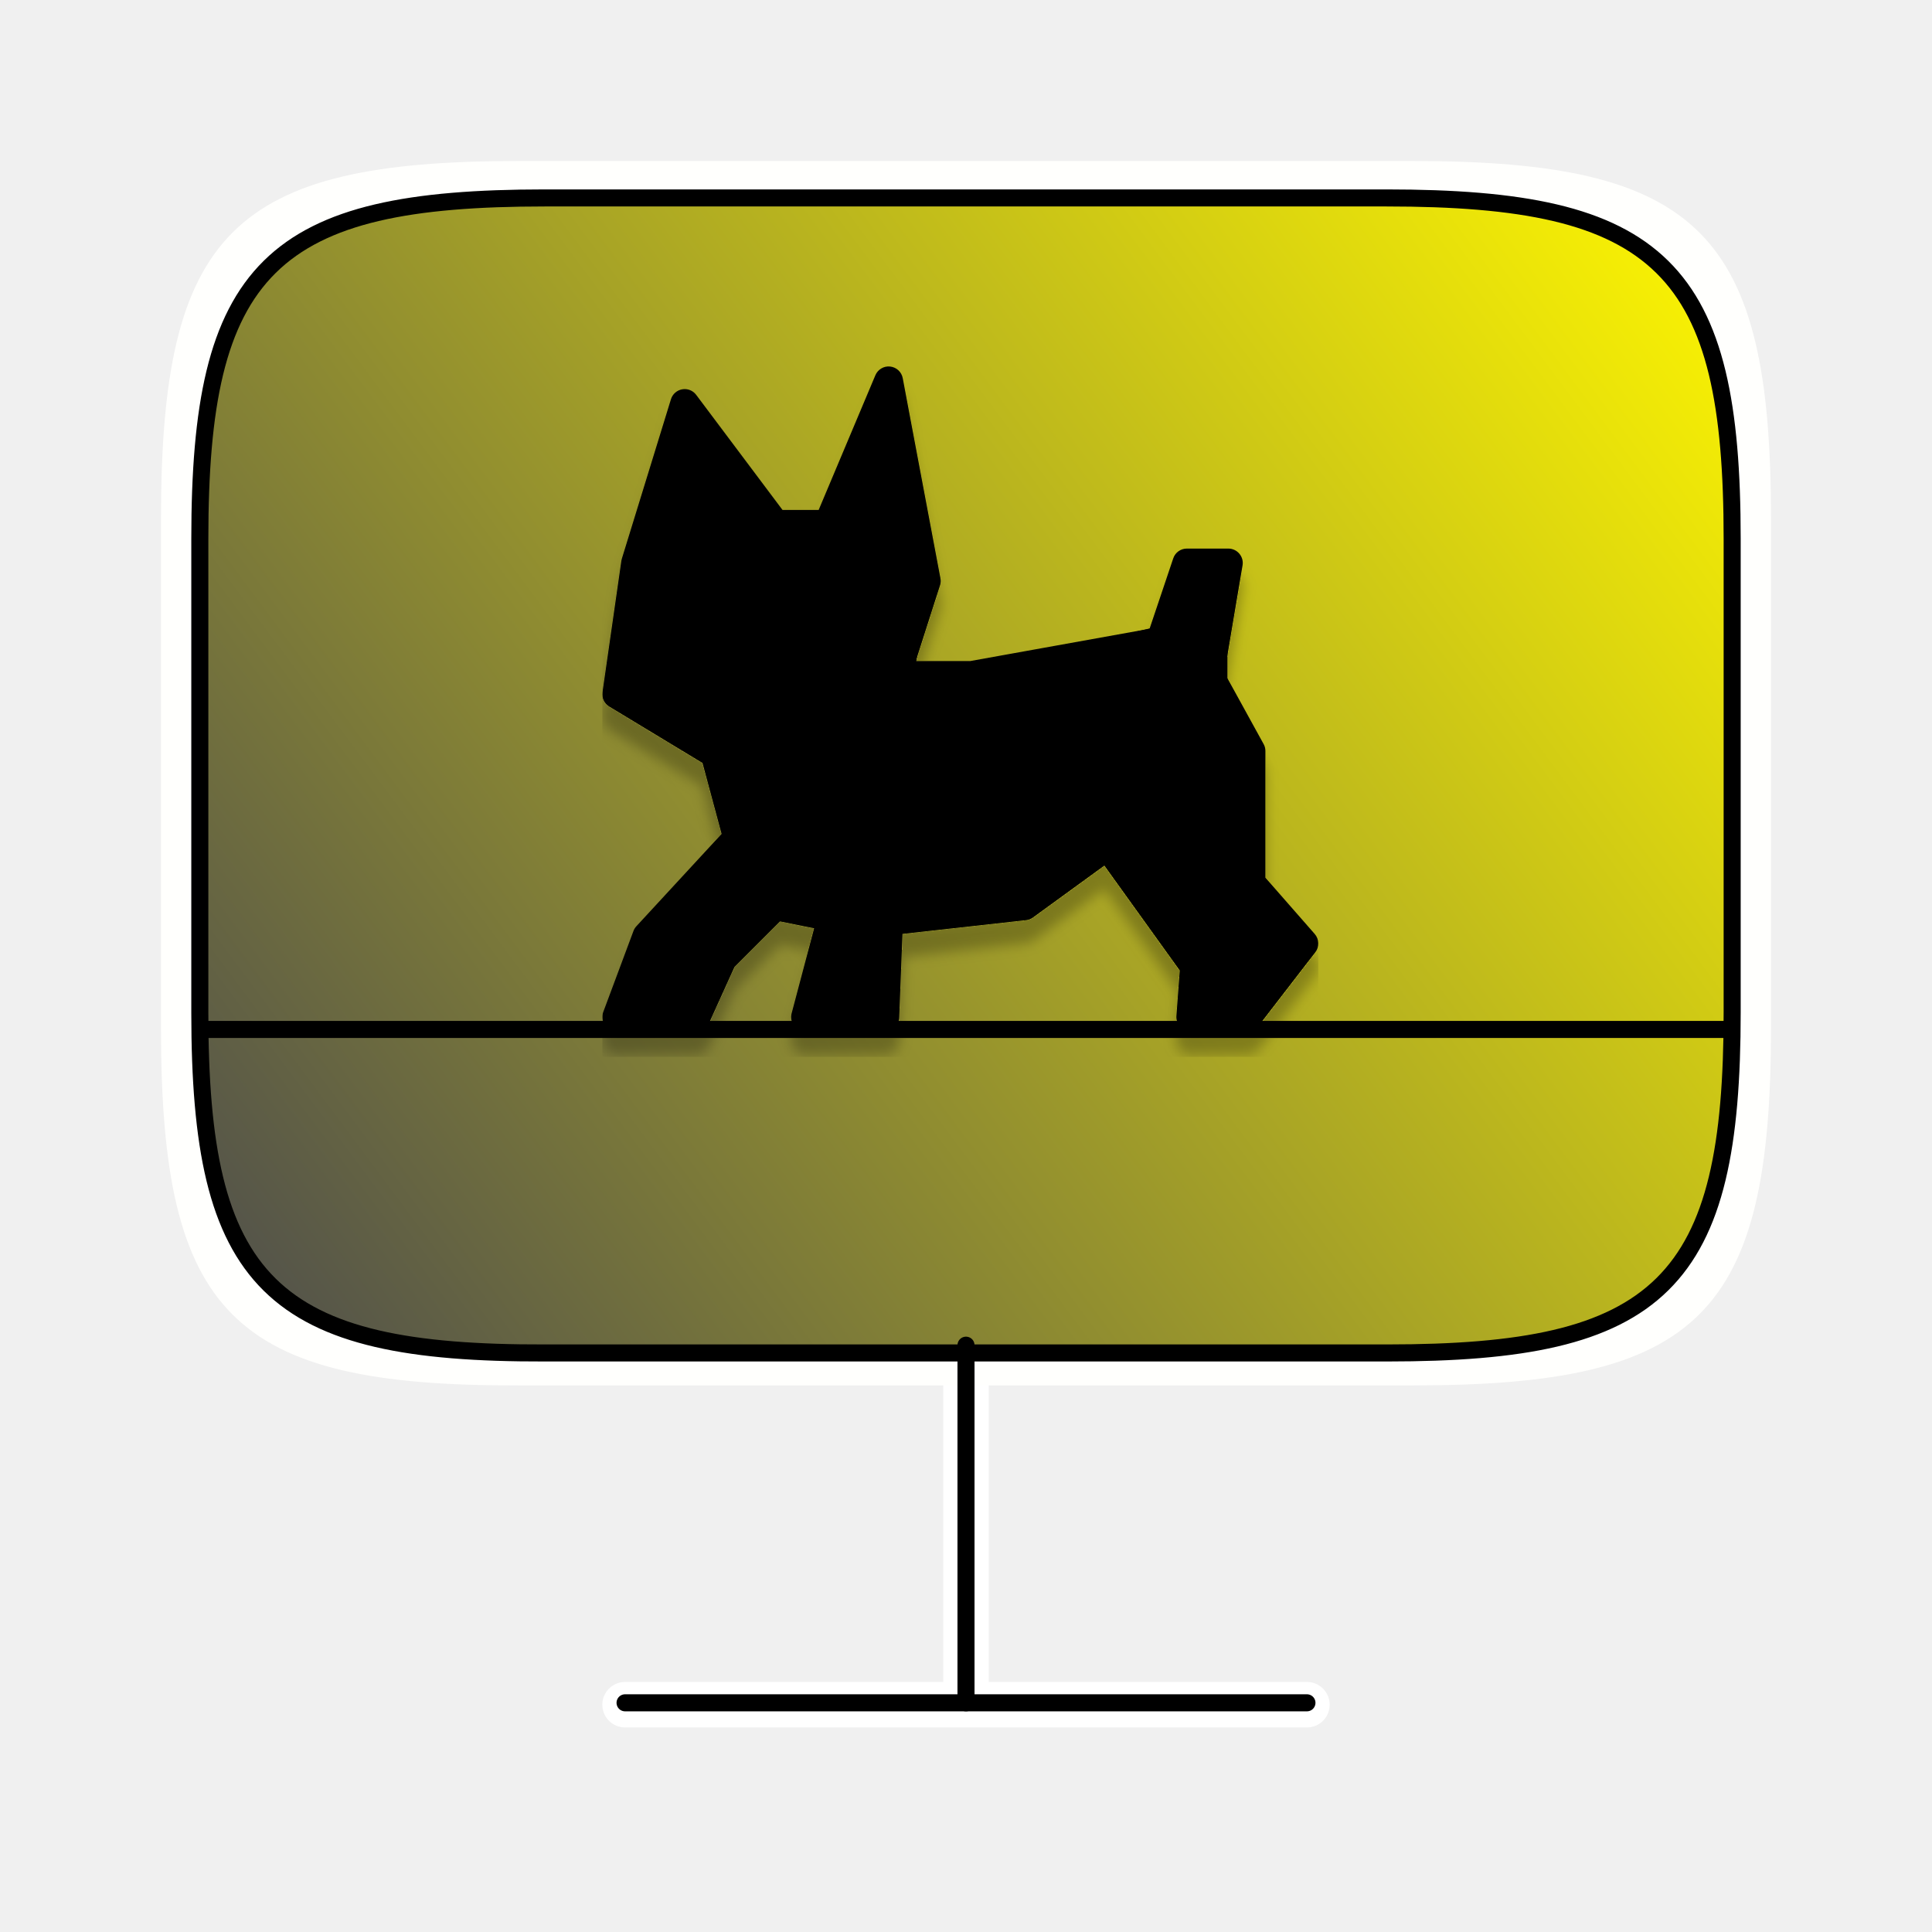
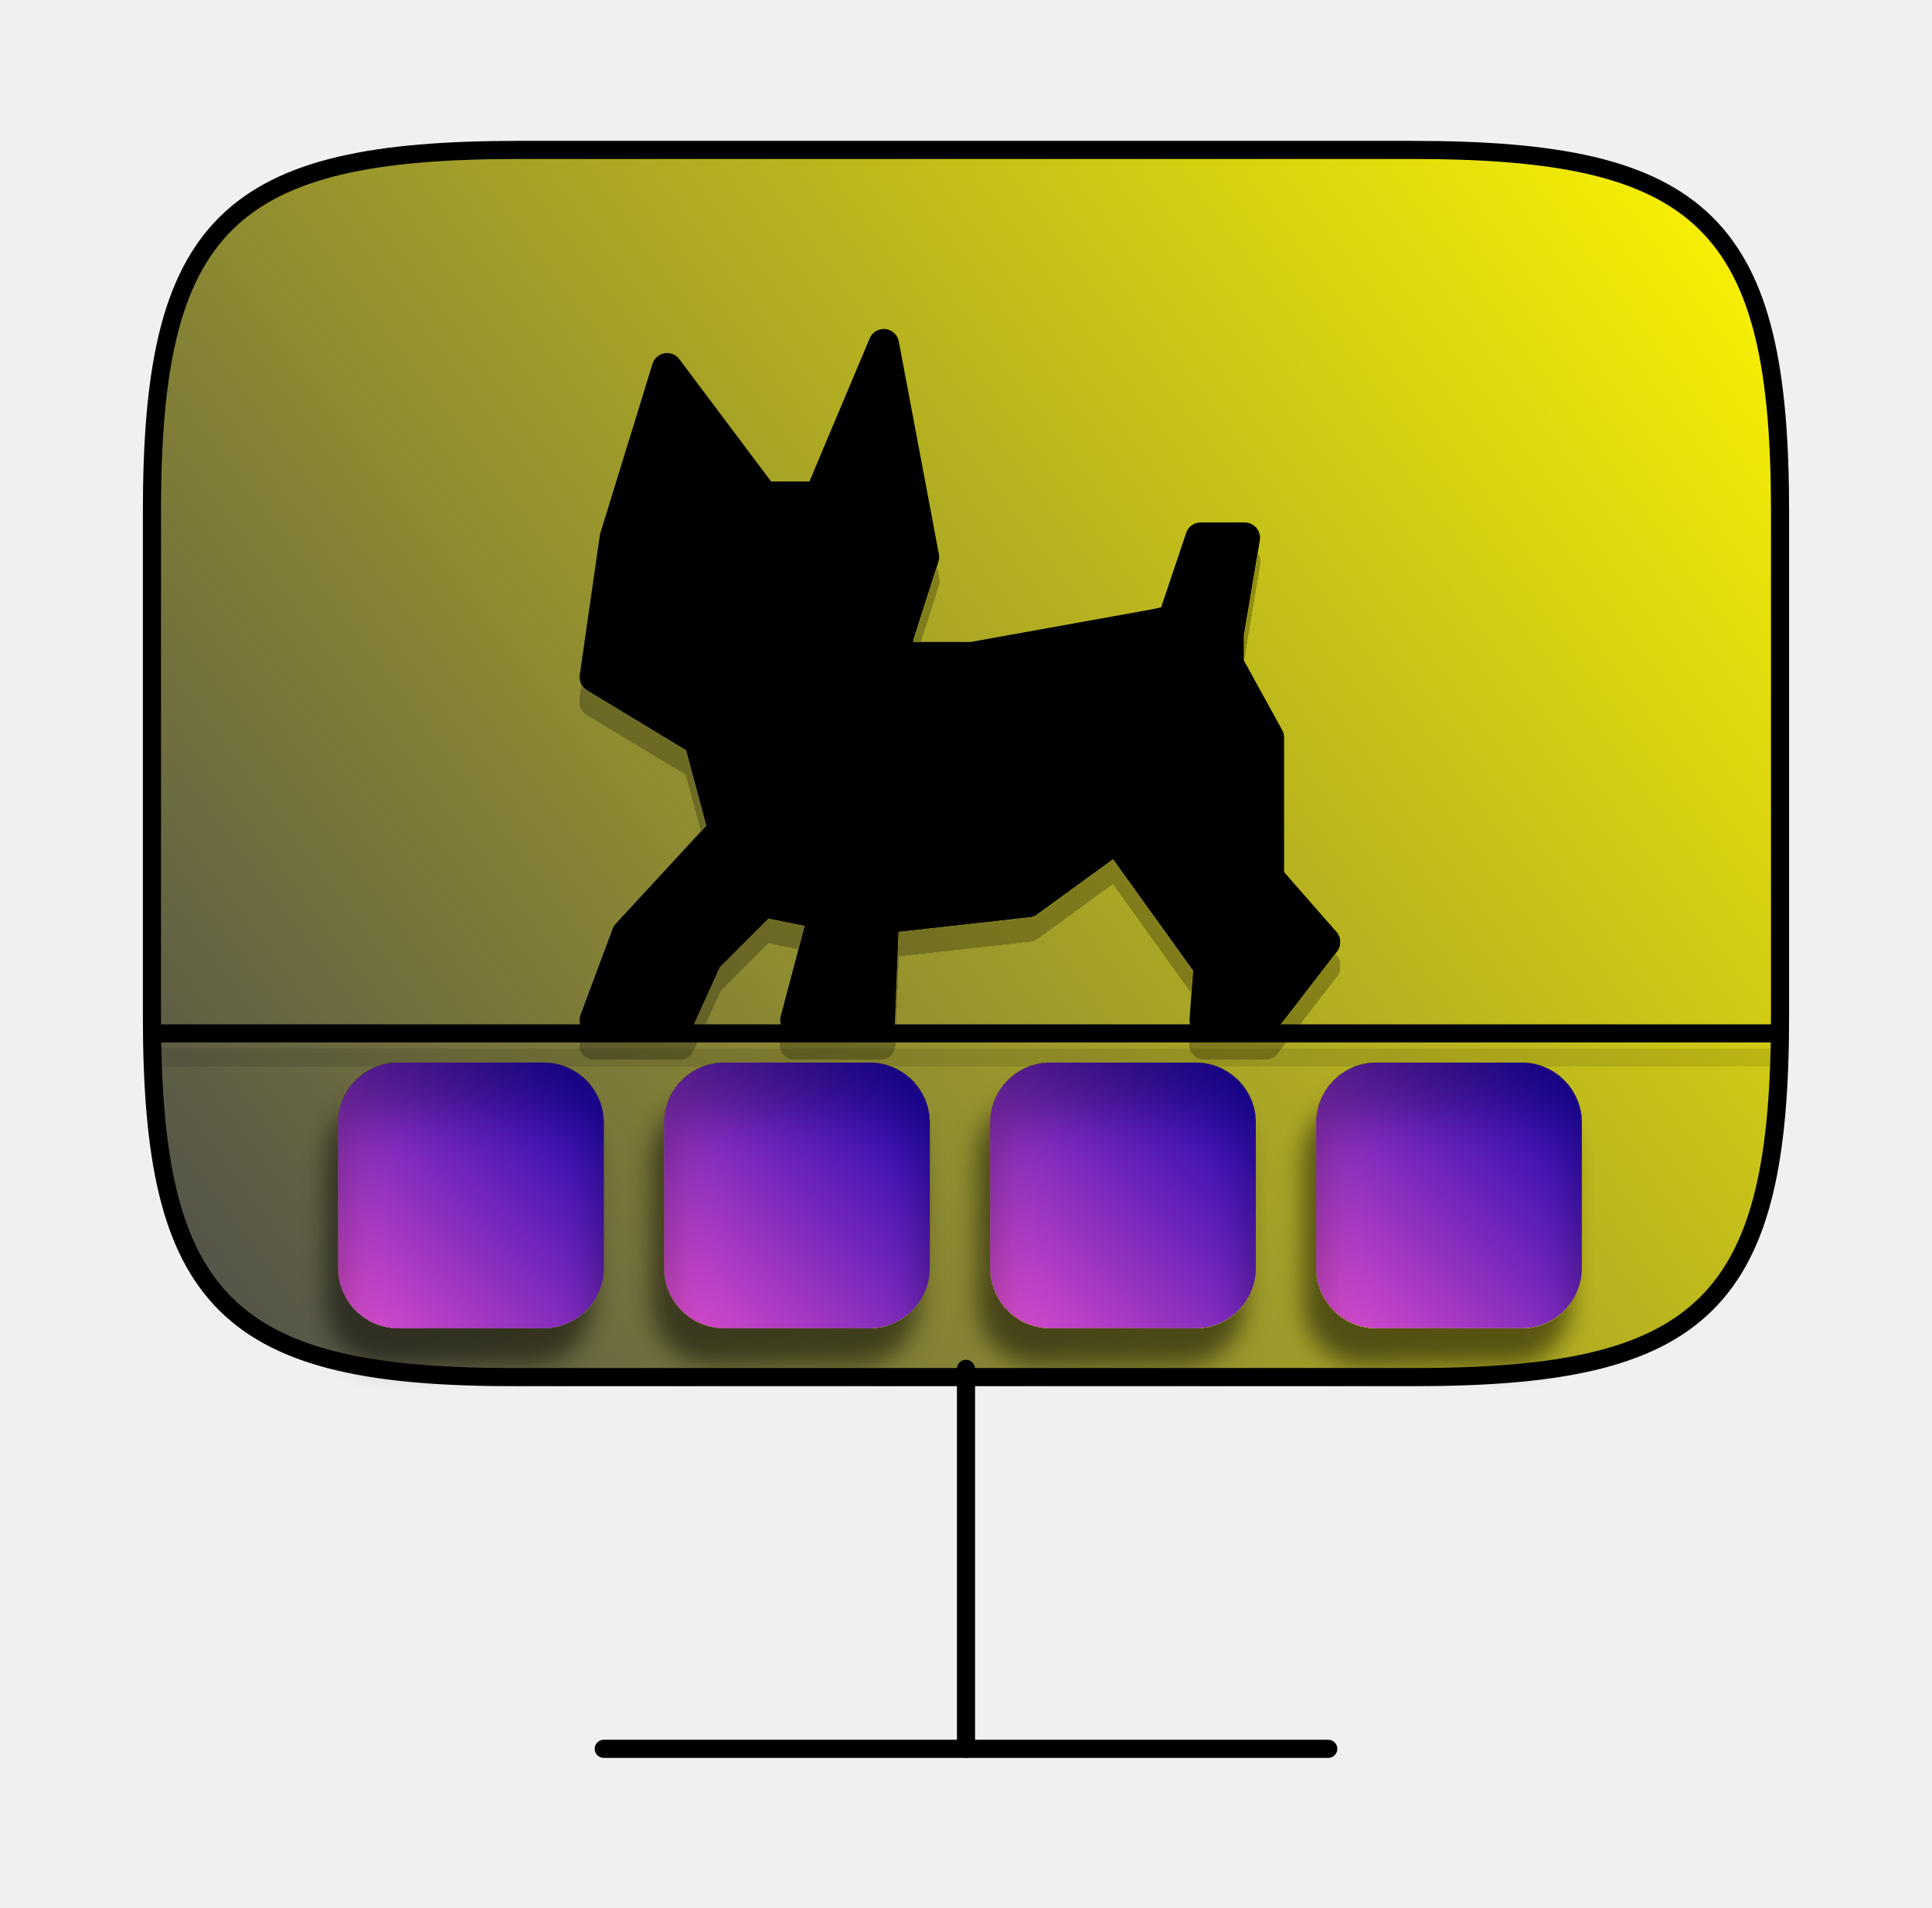
- <svg xmlns="http://www.w3.org/2000/svg" width="170" height="170" viewBox="0 0 170 170" fill="none">
-   <rect x="53" y="148" width="64" height="4" rx="2" fill="white" />
-   <rect x="83" y="121" width="4" height="29" fill="white" />
-   <path d="M45.617 14.167H124.312C149.529 14.167 155.833 20.471 155.833 45.617V90.454C155.833 115.671 149.529 121.904 124.383 121.904H45.617C20.471 121.975 14.167 115.671 14.167 90.525V45.617C14.167 20.471 20.471 14.167 45.617 14.167Z" fill="#FFFFFD" />
-   <path d="M122 17.417C133.86 17.417 141.572 18.862 146.26 23.483C150.952 28.108 152.416 35.715 152.416 47.397V89.069C152.416 100.783 150.952 108.391 146.268 113.007C141.588 117.62 133.892 119.049 122.067 119.049H47.933V119.049C36.107 119.081 28.412 117.653 23.732 113.04C19.048 108.423 17.583 100.816 17.583 89.135V47.397C17.583 35.715 19.049 28.109 23.732 23.484C28.412 18.863 36.106 17.417 47.933 17.417H122Z" fill="url(#paint0_linear_20_32)" stroke="black" stroke-width="1.5" stroke-linecap="round" stroke-linejoin="round" />
-   <path d="M85 118.365V149.833" stroke="black" stroke-width="1.5" stroke-linecap="round" stroke-linejoin="round" />
-   <path d="M18.333 90.583H151.667" stroke="black" stroke-width="1.5" stroke-linecap="round" stroke-linejoin="round" />
-   <path d="M55 149.833H115" stroke="black" stroke-width="1.5" stroke-linecap="round" stroke-linejoin="round" />
-   <g clip-path="url(#clip0_20_32)">
-     <g filter="url(#filter0_d_20_32)">
-       <path d="M103.847 90.342C104.085 90.601 104.422 90.744 104.771 90.744H109.755C110.149 90.744 110.518 90.56 110.755 90.252L115.737 83.793C116.105 83.315 116.082 82.644 115.688 82.186L111.345 77.227V66.074C111.345 65.862 111.291 65.652 111.187 65.469L107.743 59.207L109.335 49.745C109.397 49.378 109.293 49.003 109.05 48.718C108.81 48.432 108.454 48.27 108.083 48.27H104.433C103.888 48.27 103.406 48.617 103.235 49.132L101.15 55.328L85.383 58.166H80.582L82.715 51.509C82.78 51.309 82.794 51.095 82.753 50.889L79.434 33.276C79.331 32.726 78.88 32.312 78.325 32.252C77.776 32.19 77.243 32.505 77.026 33.018L72.035 44.871H68.855L61.258 34.743C60.974 34.362 60.502 34.174 60.029 34.256C59.561 34.338 59.178 34.676 59.038 35.13L54.716 49.161C54.697 49.224 54.683 49.288 54.673 49.353L53.013 60.91C52.941 61.412 53.176 61.91 53.611 62.172L61.815 67.134L63.495 73.377L55.994 81.505C55.882 81.627 55.796 81.766 55.739 81.919L53.08 89.049C52.934 89.437 52.989 89.869 53.225 90.212C53.462 90.553 53.848 90.757 54.263 90.757H61.242C61.739 90.757 62.189 90.467 62.394 90.012L64.624 85.089L68.635 81.077L71.637 81.682L69.656 89.167C69.556 89.55 69.637 89.953 69.877 90.264C70.115 90.572 70.485 90.758 70.878 90.758H77.857C78.536 90.758 79.095 90.219 79.12 89.543L79.41 82.176L90.289 80.966C90.509 80.941 90.717 80.862 90.895 80.731L97.176 76.165L103.809 85.392L103.513 89.4C103.489 89.736 103.608 90.082 103.847 90.342ZM98.492 73.642C98.297 73.37 97.995 73.187 97.668 73.133C97.326 73.081 96.996 73.16 96.724 73.36L89.688 78.483L78.056 79.771C77.435 79.838 76.957 80.351 76.931 80.975L76.646 88.218H72.525L74.432 81.022C74.52 80.68 74.466 80.324 74.282 80.029C74.098 79.736 73.799 79.528 73.458 79.461L68.475 78.464C68.06 78.381 67.631 78.508 67.333 78.806L62.679 83.458C62.569 83.562 62.484 83.691 62.42 83.829L60.433 88.218H56.087L58.021 83.028L65.827 74.572C66.121 74.253 66.231 73.808 66.119 73.385L64.125 65.983C64.04 65.667 63.837 65.398 63.558 65.23L55.635 60.438L57.163 49.808L60.722 38.244L67.209 46.892C67.447 47.211 67.822 47.398 68.221 47.398H72.873C73.381 47.398 73.841 47.093 74.038 46.624L77.726 37.868L80.21 51.038L77.651 59.041C77.527 59.426 77.595 59.845 77.834 60.174C78.072 60.5 78.451 60.691 78.856 60.691H85.501C85.579 60.691 85.651 60.685 85.725 60.671L102.341 57.681C102.793 57.599 103.168 57.277 103.316 56.84L105.352 50.796H106.604L105.189 59.217C105.142 59.498 105.191 59.786 105.329 60.034L108.827 66.393V77.697C108.827 78.003 108.939 78.302 109.14 78.528L113.111 83.064L109.138 88.206H106.135L106.368 85.097C106.394 84.805 106.307 84.507 106.132 84.267L98.492 73.642Z" fill="black" />
+ <svg xmlns="http://www.w3.org/2000/svg" width="160" height="158" viewBox="0 0 160 158" fill="none">
+   <path d="M117 12.417C128.86 12.417 136.572 13.862 141.26 18.483C145.952 23.108 147.416 30.715 147.416 42.397V84.069C147.416 95.783 145.952 103.391 141.268 108.007C136.588 112.62 128.892 114.049 117.067 114.049H42.933V114.049C31.107 114.081 23.412 112.653 18.732 108.04C14.048 103.423 12.583 95.816 12.583 84.135V42.397C12.583 30.715 14.049 23.109 18.732 18.484C23.412 13.863 31.106 12.417 42.933 12.417H117Z" fill="url(#paint0_linear_20_2)" stroke="black" stroke-width="1.5" stroke-linecap="round" stroke-linejoin="round" />
+   <path d="M80 113.365V144.833" stroke="black" stroke-width="1.5" stroke-linecap="round" stroke-linejoin="round" />
+   <g filter="url(#filter0_d_20_2)">
+     <path d="M13.333 85.583H146.667" stroke="black" stroke-width="1.5" stroke-linecap="round" stroke-linejoin="round" />
+   </g>
+   <path d="M50 144.833H110" stroke="black" stroke-width="1.5" stroke-linecap="round" stroke-linejoin="round" />
+   <g clip-path="url(#clip0_20_2)">
+     <g filter="url(#filter1_d_20_2)">
+       <path d="M98.847 85.342C99.085 85.601 99.422 85.744 99.771 85.744H104.755C105.149 85.744 105.518 85.56 105.755 85.252L110.737 78.793C111.105 78.315 111.082 77.644 110.688 77.186L106.345 72.227V61.074C106.345 60.862 106.291 60.652 106.187 60.469L102.743 54.207L104.335 44.745C104.397 44.378 104.293 44.003 104.05 43.718C103.81 43.432 103.454 43.27 103.083 43.27H99.433C98.888 43.27 98.406 43.617 98.235 44.132L96.15 50.328L80.383 53.166H75.582L77.715 46.509C77.78 46.309 77.794 46.095 77.753 45.889L74.434 28.276C74.331 27.726 73.88 27.311 73.325 27.252C72.776 27.19 72.243 27.505 72.026 28.018L67.035 39.871H63.855L56.258 29.743C55.974 29.362 55.502 29.174 55.029 29.256C54.561 29.338 54.178 29.676 54.038 30.13L49.716 44.161C49.697 44.224 49.683 44.288 49.673 44.353L48.013 55.91C47.941 56.412 48.176 56.91 48.611 57.172L56.815 62.134L58.495 68.377L50.994 76.505C50.882 76.627 50.796 76.766 50.739 76.919L48.08 84.049C47.934 84.437 47.989 84.869 48.225 85.212C48.462 85.553 48.848 85.757 49.263 85.757H56.242C56.739 85.757 57.189 85.467 57.394 85.012L59.624 80.089L63.635 76.077L66.637 76.682L64.656 84.167C64.556 84.55 64.637 84.953 64.877 85.264C65.115 85.572 65.485 85.758 65.878 85.758H72.857C73.536 85.758 74.095 85.219 74.12 84.543L74.41 77.176L85.289 75.966C85.509 75.941 85.717 75.862 85.895 75.731L92.176 71.165L98.809 80.392L98.513 84.4C98.489 84.736 98.608 85.082 98.847 85.342ZM93.492 68.642C93.297 68.37 92.995 68.187 92.668 68.133C92.326 68.081 91.996 68.16 91.724 68.36L84.688 73.483L73.056 74.771C72.435 74.838 71.957 75.351 71.931 75.975L71.646 83.218H67.525L69.432 76.022C69.52 75.68 69.466 75.324 69.282 75.029C69.098 74.736 68.799 74.528 68.458 74.461L63.475 73.464C63.06 73.381 62.631 73.508 62.333 73.806L57.679 78.458C57.569 78.562 57.484 78.691 57.42 78.829L55.433 83.218H51.087L53.021 78.028L60.827 69.572C61.121 69.253 61.231 68.808 61.119 68.385L59.125 60.983C59.04 60.667 58.837 60.398 58.558 60.23L50.635 55.438L52.163 44.808L55.722 33.244L62.209 41.892C62.447 42.211 62.822 42.398 63.221 42.398H67.873C68.381 42.398 68.841 42.093 69.038 41.624L72.726 32.868L75.21 46.038L72.651 54.041C72.527 54.426 72.595 54.845 72.834 55.174C73.072 55.5 73.451 55.691 73.856 55.691H80.501C80.579 55.691 80.651 55.685 80.725 55.671L97.341 52.681C97.793 52.599 98.168 52.277 98.316 51.84L100.352 45.796H101.604L100.189 54.217C100.142 54.498 100.191 54.786 100.329 55.034L103.827 61.393V72.697C103.827 73.003 103.939 73.302 104.14 73.528L108.111 78.064L104.138 83.206H101.135L101.368 80.097C101.394 79.805 101.307 79.507 101.132 79.267L93.492 68.642Z" fill="black" />
    </g>
-     <path d="M60.5 37.5L56.5 47.5L54 61L62.5 66L64.5 73.5L57 82L54 89.5H62L63 85.5L68 80L72.5 81L71 89.5H78V81.5L90 80L97.5 75L104.5 84.5V89.5H109.5L114 83.5L109.5 78L110 67.5L107.5 60V50.5H104.5L102.5 55.5L87.5 59H80L81 52L78 36L73 46H68L60.5 37.5Z" fill="black" stroke="black" />
+     <path d="M55.5 32.5L51.5 42.5L49 56L57.5 61L59.5 68.5L52 77L49 84.5H57L58 80.5L63 75L67.5 76L66 84.5H73V76.5L85 75L92.5 70L99.5 79.5V84.5H104.5L109 78.5L104.5 73L105 62.5L102.5 55V45.5H99.5L97.5 50.5L82.5 54H75L76 47L73 31L68 41H63L55.5 32.5Z" fill="black" stroke="black" />
+   </g>
+   <g filter="url(#filter2_d_20_2)">
+     <g filter="url(#filter3_i_20_2)">
+       <rect x="28" y="88" width="22" height="22" rx="5" fill="url(#paint1_linear_20_2)" />
+     </g>
+     <g filter="url(#filter4_i_20_2)">
+       <rect x="55" y="88" width="22" height="22" rx="5" fill="url(#paint2_linear_20_2)" />
+     </g>
+     <g filter="url(#filter5_i_20_2)">
+       <rect x="82" y="88" width="22" height="22" rx="5" fill="url(#paint3_linear_20_2)" />
+     </g>
+     <g filter="url(#filter6_i_20_2)">
+       <rect x="109" y="88" width="22" height="22" rx="5" fill="url(#paint4_linear_20_2)" />
+     </g>
  </g>
  <defs>
-     <filter id="filter0_d_20_32" x="51.899" y="32.244" width="65.2" height="61.614" filterUnits="userSpaceOnUse" color-interpolation-filters="sRGB">
+     <filter id="filter0_d_20_2" x="12.583" y="84.833" width="134.833" height="3.5" filterUnits="userSpaceOnUse" color-interpolation-filters="sRGB">
      <feFlood flood-opacity="0" result="BackgroundImageFix" />
      <feColorMatrix in="SourceAlpha" type="matrix" values="0 0 0 0 0 0 0 0 0 0 0 0 0 0 0 0 0 0 127 0" result="hardAlpha" />
      <feOffset dy="2" />
-       <feGaussianBlur stdDeviation="0.55" />
+       <feComposite in2="hardAlpha" operator="out" />
+       <feColorMatrix type="matrix" values="0 0 0 0 0 0 0 0 0 0 0 0 0 0 0 0 0 0 0.1 0" />
+       <feBlend mode="normal" in2="BackgroundImageFix" result="effect1_dropShadow_20_2" />
+       <feBlend mode="normal" in="SourceGraphic" in2="effect1_dropShadow_20_2" result="shape" />
+     </filter>
+     <filter id="filter1_d_20_2" x="47.999" y="27.244" width="62.999" height="60.514" filterUnits="userSpaceOnUse" color-interpolation-filters="sRGB">
+       <feFlood flood-opacity="0" result="BackgroundImageFix" />
+       <feColorMatrix in="SourceAlpha" type="matrix" values="0 0 0 0 0 0 0 0 0 0 0 0 0 0 0 0 0 0 127 0" result="hardAlpha" />
+       <feOffset dy="2" />
      <feComposite in2="hardAlpha" operator="out" />
      <feColorMatrix type="matrix" values="0 0 0 0 0 0 0 0 0 0 0 0 0 0 0 0 0 0 0.25 0" />
-       <feBlend mode="normal" in2="BackgroundImageFix" result="effect1_dropShadow_20_32" />
-       <feBlend mode="normal" in="SourceGraphic" in2="effect1_dropShadow_20_32" result="shape" />
+       <feBlend mode="normal" in2="BackgroundImageFix" result="effect1_dropShadow_20_2" />
+       <feBlend mode="normal" in="SourceGraphic" in2="effect1_dropShadow_20_2" result="shape" />
    </filter>
-     <linearGradient id="paint0_linear_20_32" x1="152" y1="18" x2="18" y2="118" gradientUnits="userSpaceOnUse">
+     <filter id="filter2_d_20_2" x="25" y="88" width="107" height="27" filterUnits="userSpaceOnUse" color-interpolation-filters="sRGB">
+       <feFlood flood-opacity="0" result="BackgroundImageFix" />
+       <feColorMatrix in="SourceAlpha" type="matrix" values="0 0 0 0 0 0 0 0 0 0 0 0 0 0 0 0 0 0 127 0" result="hardAlpha" />
+       <feOffset dx="-1" dy="3" />
+       <feGaussianBlur stdDeviation="1" />
+       <feComposite in2="hardAlpha" operator="out" />
+       <feColorMatrix type="matrix" values="0 0 0 0 0 0 0 0 0 0 0 0 0 0 0 0 0 0 0.5 0" />
+       <feBlend mode="normal" in2="BackgroundImageFix" result="effect1_dropShadow_20_2" />
+       <feBlend mode="normal" in="SourceGraphic" in2="effect1_dropShadow_20_2" result="shape" />
+     </filter>
+     <filter id="filter3_i_20_2" x="28" y="88" width="22" height="26" filterUnits="userSpaceOnUse" color-interpolation-filters="sRGB">
+       <feFlood flood-opacity="0" result="BackgroundImageFix" />
+       <feBlend mode="normal" in="SourceGraphic" in2="BackgroundImageFix" result="shape" />
+       <feColorMatrix in="SourceAlpha" type="matrix" values="0 0 0 0 0 0 0 0 0 0 0 0 0 0 0 0 0 0 127 0" result="hardAlpha" />
+       <feOffset dy="4" />
+       <feGaussianBlur stdDeviation="2" />
+       <feComposite in2="hardAlpha" operator="arithmetic" k2="-1" k3="1" />
+       <feColorMatrix type="matrix" values="0 0 0 0 0 0 0 0 0 0 0 0 0 0 0 0 0 0 0.25 0" />
+       <feBlend mode="normal" in2="shape" result="effect1_innerShadow_20_2" />
+     </filter>
+     <filter id="filter4_i_20_2" x="55" y="88" width="22" height="26" filterUnits="userSpaceOnUse" color-interpolation-filters="sRGB">
+       <feFlood flood-opacity="0" result="BackgroundImageFix" />
+       <feBlend mode="normal" in="SourceGraphic" in2="BackgroundImageFix" result="shape" />
+       <feColorMatrix in="SourceAlpha" type="matrix" values="0 0 0 0 0 0 0 0 0 0 0 0 0 0 0 0 0 0 127 0" result="hardAlpha" />
+       <feOffset dy="4" />
+       <feGaussianBlur stdDeviation="2" />
+       <feComposite in2="hardAlpha" operator="arithmetic" k2="-1" k3="1" />
+       <feColorMatrix type="matrix" values="0 0 0 0 0 0 0 0 0 0 0 0 0 0 0 0 0 0 0.25 0" />
+       <feBlend mode="normal" in2="shape" result="effect1_innerShadow_20_2" />
+     </filter>
+     <filter id="filter5_i_20_2" x="82" y="88" width="22" height="26" filterUnits="userSpaceOnUse" color-interpolation-filters="sRGB">
+       <feFlood flood-opacity="0" result="BackgroundImageFix" />
+       <feBlend mode="normal" in="SourceGraphic" in2="BackgroundImageFix" result="shape" />
+       <feColorMatrix in="SourceAlpha" type="matrix" values="0 0 0 0 0 0 0 0 0 0 0 0 0 0 0 0 0 0 127 0" result="hardAlpha" />
+       <feOffset dy="4" />
+       <feGaussianBlur stdDeviation="2" />
+       <feComposite in2="hardAlpha" operator="arithmetic" k2="-1" k3="1" />
+       <feColorMatrix type="matrix" values="0 0 0 0 0 0 0 0 0 0 0 0 0 0 0 0 0 0 0.25 0" />
+       <feBlend mode="normal" in2="shape" result="effect1_innerShadow_20_2" />
+     </filter>
+     <filter id="filter6_i_20_2" x="109" y="88" width="22" height="26" filterUnits="userSpaceOnUse" color-interpolation-filters="sRGB">
+       <feFlood flood-opacity="0" result="BackgroundImageFix" />
+       <feBlend mode="normal" in="SourceGraphic" in2="BackgroundImageFix" result="shape" />
+       <feColorMatrix in="SourceAlpha" type="matrix" values="0 0 0 0 0 0 0 0 0 0 0 0 0 0 0 0 0 0 127 0" result="hardAlpha" />
+       <feOffset dy="4" />
+       <feGaussianBlur stdDeviation="2" />
+       <feComposite in2="hardAlpha" operator="arithmetic" k2="-1" k3="1" />
+       <feColorMatrix type="matrix" values="0 0 0 0 0 0 0 0 0 0 0 0 0 0 0 0 0 0 0.25 0" />
+       <feBlend mode="normal" in2="shape" result="effect1_innerShadow_20_2" />
+     </filter>
+     <linearGradient id="paint0_linear_20_2" x1="147" y1="13" x2="13" y2="113" gradientUnits="userSpaceOnUse">
      <stop stop-color="#FFF700" />
      <stop offset="1" stop-color="#4D4D4D" />
    </linearGradient>
-     <clipPath id="clip0_20_32">
-       <rect width="63" height="63" fill="white" transform="translate(53 30)" />
+     <linearGradient id="paint1_linear_20_2" x1="50" y1="88" x2="28" y2="110" gradientUnits="userSpaceOnUse">
+       <stop stop-color="#0E00AC" />
+       <stop offset="1" stop-color="#E04FCD" />
+     </linearGradient>
+     <linearGradient id="paint2_linear_20_2" x1="77" y1="88" x2="55" y2="110" gradientUnits="userSpaceOnUse">
+       <stop stop-color="#0E00AC" />
+       <stop offset="1" stop-color="#E04FCD" />
+     </linearGradient>
+     <linearGradient id="paint3_linear_20_2" x1="104" y1="88" x2="82" y2="110" gradientUnits="userSpaceOnUse">
+       <stop stop-color="#0E00AC" />
+       <stop offset="1" stop-color="#E04FCD" />
+     </linearGradient>
+     <linearGradient id="paint4_linear_20_2" x1="131" y1="88" x2="109" y2="110" gradientUnits="userSpaceOnUse">
+       <stop stop-color="#0E00AC" />
+       <stop offset="1" stop-color="#E04FCD" />
+     </linearGradient>
+     <clipPath id="clip0_20_2">
+       <rect width="63" height="63" fill="white" transform="translate(48 25)" />
    </clipPath>
  </defs>
</svg>
